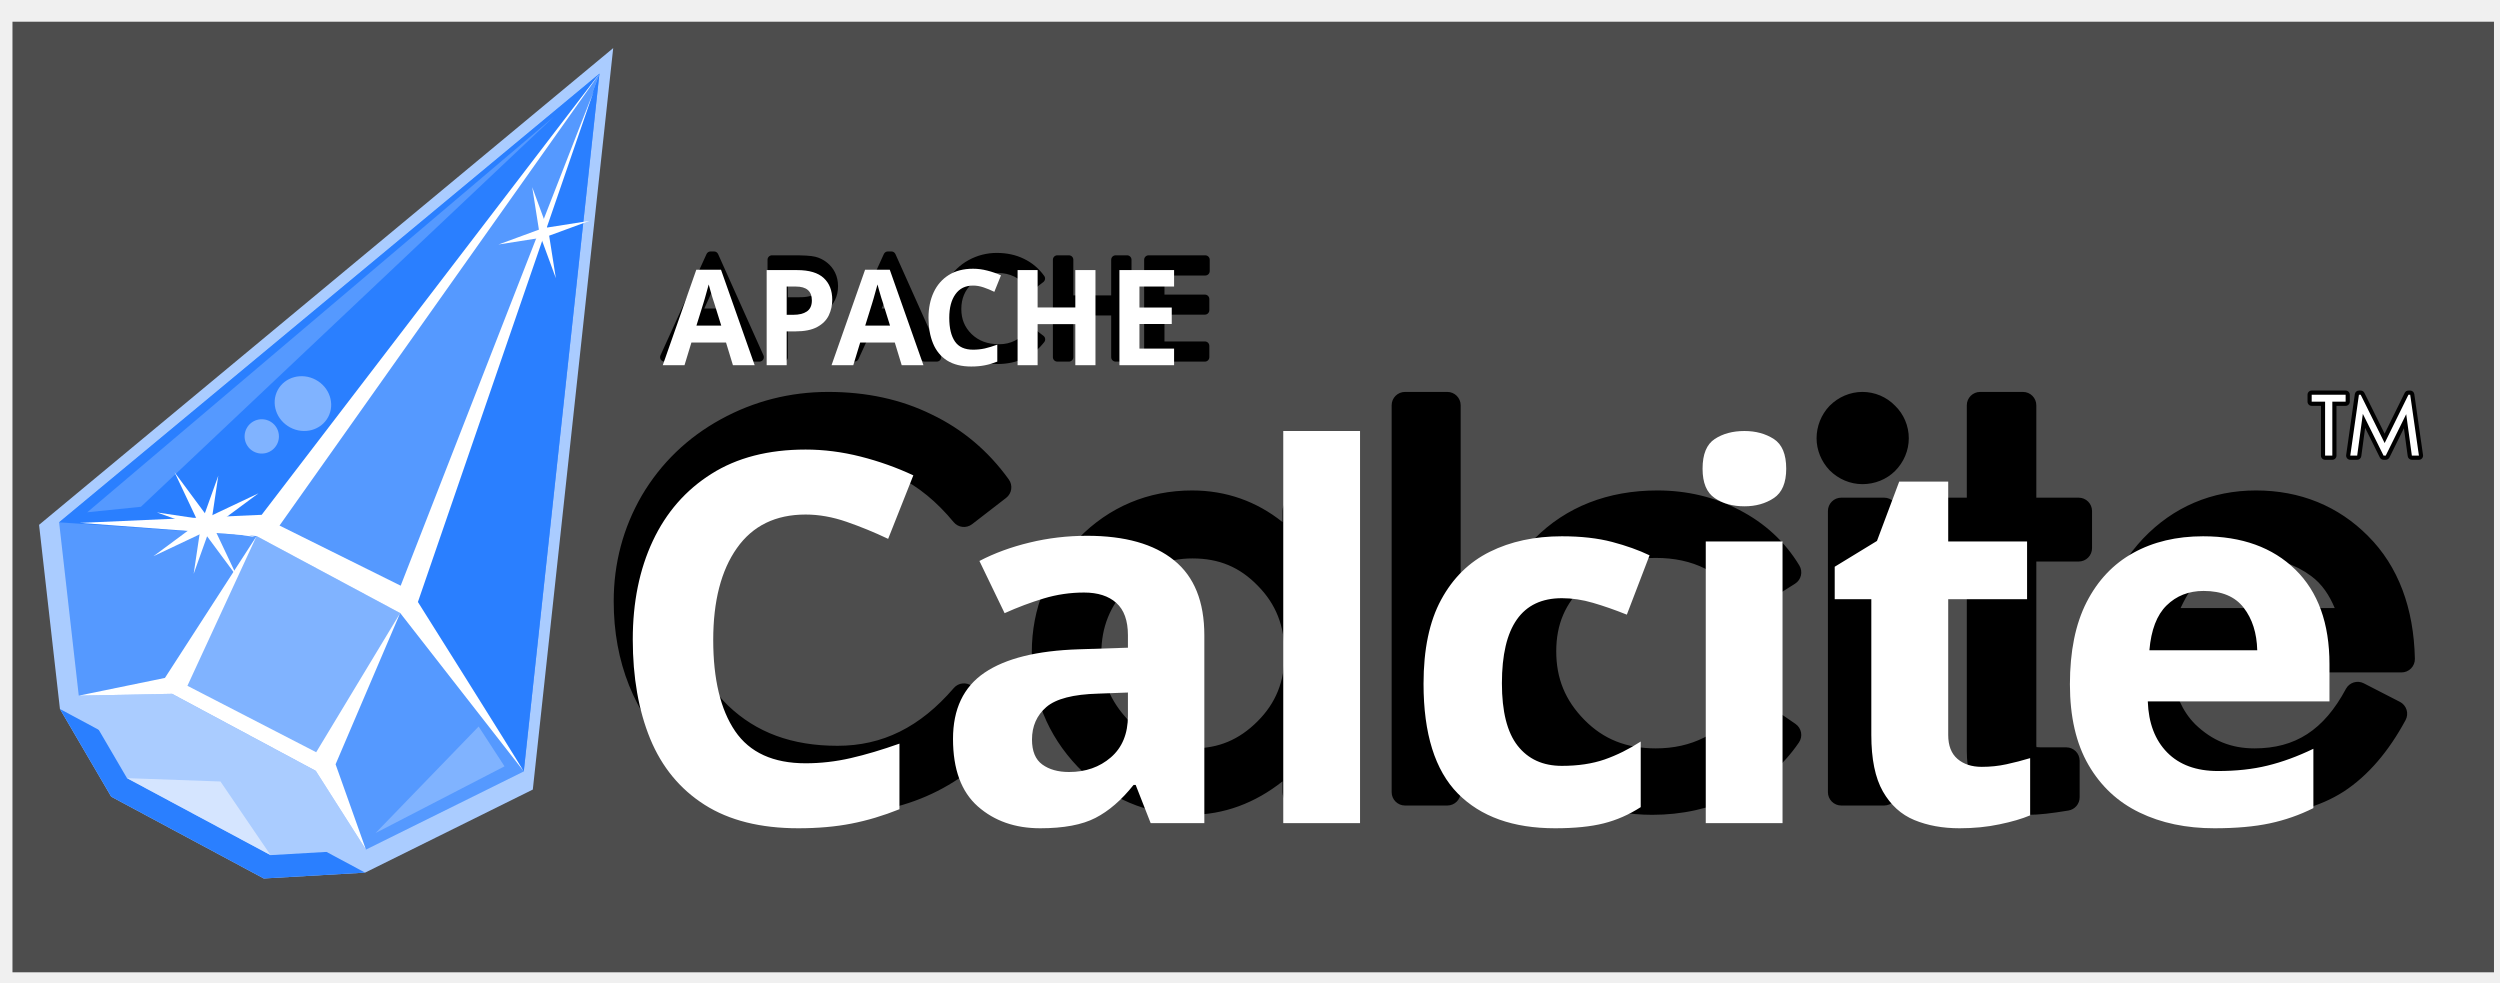
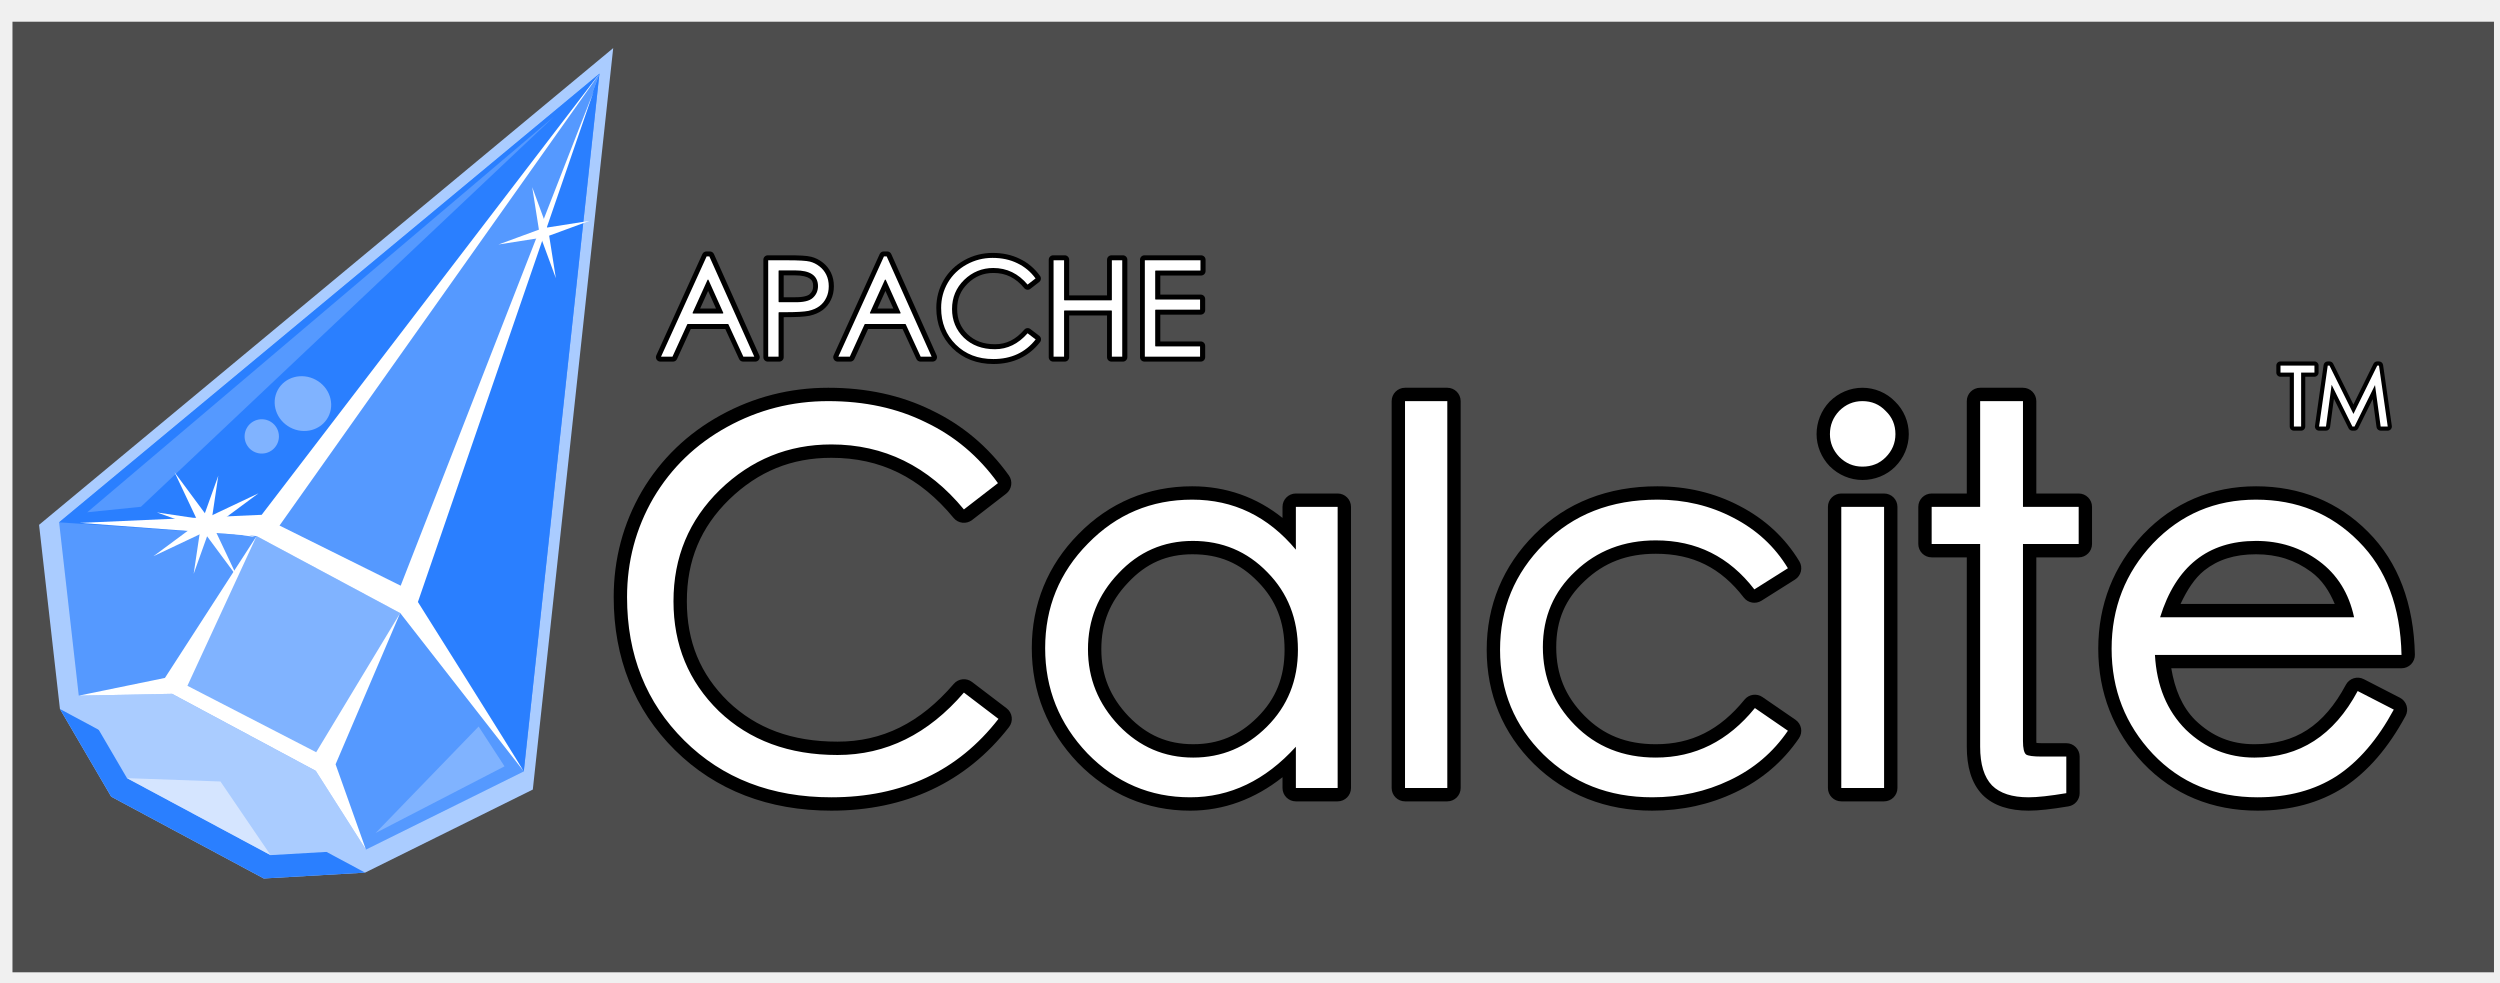
<svg xmlns="http://www.w3.org/2000/svg" xmlns:xlink="http://www.w3.org/1999/xlink" width="318mm" height="125mm" viewBox="0 0 318 125" version="1.1" id="svg8">
  <defs id="defs2" />
  <g id="layer1" transform="translate(0,-172)">
    <rect style="opacity:1;fill:#4d4d4d;fill-opacity:1;fill-rule:nonzero;stroke:none;stroke-width:0.313;stroke-miterlimit:4;stroke-dasharray:none;stroke-opacity:1" id="rect2298" width="315.648" height="120.915" x="1.587" y="174.762" />
-     <path xlink:href="#text1538" style="font-style:normal;font-variant:normal;font-weight:600;font-stretch:normal;font-size:19.756px;line-height:1.25;font-family:'URW Gothic L';-inkscape-font-specification:'URW Gothic L Semi-Bold';letter-spacing:0px;word-spacing:0px;fill:#000000;fill-opacity:1;stroke:none;stroke-width:0.265" id="path2334" d="m 90.385,203.984 a 0.565,0.565 0 0 0 -0.514,0.33 l -5.859,12.885 a 0.565,0.565 0 0 0 0.514,0.799 h 1.609 a 0.565,0.565 0 0 0 0.514,-0.33 l 1.746,-3.818 h 4.389 l 1.762,3.82 a 0.565,0.565 0 0 0 0.514,0.328 h 1.541 a 0.565,0.565 0 0 0 0.516,-0.795 l -5.775,-12.885 a 0.565,0.565 0 0 0 -0.516,-0.334 z m 22.555,0 a 0.565,0.565 0 0 0 -0.514,0.33 l -5.857,12.885 a 0.565,0.565 0 0 0 0.514,0.799 h 1.607 a 0.565,0.565 0 0 0 0.514,-0.33 l 1.746,-3.818 h 4.391 l 1.76,3.82 a 0.565,0.565 0 0 0 0.514,0.328 h 1.541 a 0.565,0.565 0 0 0 0.516,-0.795 l -5.773,-12.885 a 0.565,0.565 0 0 0 -0.516,-0.334 z m 13.855,0.186 c -1.275,0 -2.483,0.31 -3.59,0.918 -1.11,0.61 -2,1.465 -2.637,2.543 a 0.565,0.565 0 0 0 -0.002,0.004 c -0.624,1.077 -0.939,2.269 -0.939,3.535 0,2.021 0.692,3.765 2.047,5.107 1.358,1.346 3.14,2.025 5.223,2.025 2.464,0 4.502,-0.949 5.932,-2.791 a 0.565,0.565 0 0 0 -0.102,-0.795 l -1.133,-0.865 a 0.565,0.565 0 0 0 -0.771,0.082 c -1.092,1.27 -2.293,1.854 -3.723,1.854 -1.476,0 -2.604,-0.425 -3.5,-1.279 l -0.002,-0.002 c -6.7e-4,-6.4e-4 -0.001,-0.001 -0.002,-0.002 -0.891,-0.873 -1.316,-1.898 -1.316,-3.199 0,-1.312 0.437,-2.356 1.355,-3.254 0.934,-0.902 1.984,-1.33 3.262,-1.33 1.572,0 2.831,0.612 3.918,1.93 a 0.565,0.565 0 0 0 0.781,0.088 l 1.117,-0.863 a 0.565,0.565 0 0 0 0.113,-0.777 c -0.682,-0.949 -1.55,-1.684 -2.58,-2.176 l -0.004,-0.002 c -1.022,-0.504 -2.18,-0.75 -3.447,-0.75 z m -28.6,0.305 a 0.565,0.565 0 0 0 -0.564,0.564 v 12.395 a 0.565,0.565 0 0 0 0.564,0.564 h 1.455 a 0.565,0.565 0 0 0 0.564,-0.564 v -5.09 h 0.182 c 1.449,0 2.453,-0.049 3.107,-0.18 a 0.565,0.565 0 0 0 0.01,-0.004 c 0.626,-0.138 1.178,-0.368 1.637,-0.705 a 0.565,0.565 0 0 0 0.002,-0.002 c 0.465,-0.346 0.829,-0.793 1.07,-1.312 0.253,-0.522 0.377,-1.108 0.377,-1.732 0,-0.627 -0.124,-1.215 -0.379,-1.738 -0.25,-0.512 -0.606,-0.95 -1.055,-1.295 -4.7e-4,-3.7e-4 -0.001,3.7e-4 -0.002,0 -0.432,-0.34 -0.92,-0.583 -1.447,-0.715 -0.589,-0.147 -1.523,-0.186 -2.982,-0.186 z m 36.297,0 a 0.565,0.565 0 0 0 -0.564,0.564 v 12.395 a 0.565,0.565 0 0 0 0.564,0.564 h 1.473 a 0.565,0.565 0 0 0 0.564,-0.564 v -5.311 h 4.814 v 5.311 a 0.565,0.565 0 0 0 0.564,0.564 h 1.457 a 0.565,0.565 0 0 0 0.564,-0.564 v -12.395 a 0.565,0.565 0 0 0 -0.564,-0.564 h -1.457 a 0.565,0.565 0 0 0 -0.564,0.564 v 4.533 h -4.814 v -4.533 a 0.565,0.565 0 0 0 -0.564,-0.564 z m 11.609,0 a 0.565,0.565 0 0 0 -0.564,0.564 v 12.395 a 0.565,0.565 0 0 0 0.564,0.564 h 7.162 a 0.565,0.565 0 0 0 0.564,-0.564 v -1.439 a 0.565,0.565 0 0 0 -0.564,-0.564 h -5.143 v -3.408 h 5.143 a 0.565,0.565 0 0 0 0.564,-0.564 v -1.422 a 0.565,0.565 0 0 0 -0.564,-0.564 h -5.143 v -2.428 h 5.193 a 0.565,0.565 0 0 0 0.564,-0.564 v -1.439 a 0.565,0.565 0 0 0 -0.564,-0.564 z m -45.887,2.551 h 1.469 c 0.884,0 1.487,0.163 1.816,0.387 0.329,0.224 0.463,0.476 0.463,0.98 0,0.439 -0.131,0.735 -0.445,1.023 a 0.565,0.565 0 0 0 -0.006,0.006 c -0.211,0.199 -0.842,0.408 -1.918,0.387 a 0.565,0.565 0 0 0 -0.012,0 h -1.367 z m -9.613,1.979 1.01,2.244 h -2.027 z m 22.555,0 1.01,2.244 h -2.027 z" />
-     <text xml:space="preserve" style="font-style:normal;font-variant:normal;font-weight:600;font-stretch:normal;font-size:19.756px;line-height:1.25;font-family:'URW Gothic L';-inkscape-font-specification:'URW Gothic L Semi-Bold';letter-spacing:0px;word-spacing:0px;fill:#ffffff;fill-opacity:1;stroke:none;stroke-width:0.265;" x="84.306" y="218.45" id="text1538">
-       <tspan x="84.306" y="218.45" style="font-style:normal;font-variant:normal;font-weight:bold;font-stretch:normal;font-size:16.933px;font-family:'Heiti TC';-inkscape-font-specification:'Heiti TC Bold';fill:#ffffff;stroke-width:0.265;fill-opacity:1;" id="tspan1540">APACHE</tspan>
-     </text>
-     <path xlink:href="#text1546" style="font-style:normal;font-variant:normal;font-weight:normal;font-stretch:normal;font-size:65.617px;line-height:1.25;font-family:Silom;-inkscape-font-specification:Silom;letter-spacing:0px;word-spacing:0px;fill:#000000;fill-opacity:1;stroke:none;stroke-width:0.265" id="path1569" d="m 105.352,223.551 c -4.593,0 -8.881,1.094 -12.861,3.281 -3.981,2.187 -7.108,5.205 -9.383,9.055 -2.231,3.85 -3.346,8.05 -3.346,12.6 0,7.349 2.428,13.428 7.283,18.24 4.856,4.812 11.09,7.219 18.701,7.219 9.011,0 16.098,-3.325 21.26,-9.975 l -4.396,-3.346 c -4.549,5.293 -9.908,7.939 -16.076,7.939 -6.168,0 -11.199,-1.86 -15.092,-5.578 -3.85,-3.762 -5.775,-8.421 -5.775,-13.977 0,-5.599 1.969,-10.322 5.906,-14.172 3.981,-3.85 8.706,-5.775 14.174,-5.775 6.693,0 12.314,2.756 16.863,8.268 l 4.33,-3.346 c -2.45,-3.412 -5.511,-5.992 -9.186,-7.742 -3.631,-1.794 -7.765,-2.691 -12.402,-2.691 z m 73.365,0 v 49.213 h 5.381 v -49.213 z m 58.184,0 c -1.137,0 -2.122,0.417 -2.953,1.248 -0.787,0.831 -1.182,1.814 -1.182,2.951 10e-6,1.094 0.394,2.058 1.182,2.889 0.831,0.831 1.816,1.246 2.953,1.246 1.181,0 2.166,-0.394 2.953,-1.182 0.831,-0.831 1.246,-1.816 1.246,-2.953 0,-1.181 -0.415,-2.164 -1.246,-2.951 -0.787,-0.831 -1.772,-1.248 -2.953,-1.248 z m 14.975,0 v 13.451 h -6.168 v 4.725 h 6.168 v 25.787 c 0,2.231 0.504,3.872 1.51,4.922 1.006,1.006 2.558,1.51 4.658,1.51 1.094,0 2.689,-0.175 4.789,-0.525 v -4.658 h -3.148 c -1.05,0 -1.706,-0.089 -1.969,-0.264 -0.262,-0.219 -0.395,-0.786 -0.395,-1.705 v -25.066 h 7.088 v -4.725 h -7.088 v -13.451 z m -100.23,12.533 c -5.206,0 -9.623,1.86 -13.254,5.578 -3.631,3.675 -5.447,8.115 -5.447,13.32 0,5.162 1.794,9.623 5.381,13.385 3.631,3.718 7.984,5.578 13.059,5.578 5.074,0 9.558,-2.145 13.451,-6.432 v 5.25 h 5.314 v -35.762 h -5.314 v 5.447 c -3.543,-4.243 -7.94,-6.365 -13.189,-6.365 z m 59.174,0 c -5.905,0 -10.717,1.881 -14.436,5.643 -3.718,3.718 -5.578,8.202 -5.578,13.451 0,5.249 1.837,9.69 5.512,13.32 3.718,3.631 8.334,5.447 13.846,5.447 3.543,0 6.823,-0.722 9.842,-2.166 3.062,-1.444 5.535,-3.543 7.416,-6.299 l -4.199,-2.887 c -3.412,4.199 -7.613,6.299 -12.6,6.299 -4.156,0 -7.589,-1.379 -10.301,-4.135 -2.712,-2.756 -4.068,-6.059 -4.068,-9.908 0,-3.85 1.377,-7.064 4.133,-9.645 2.756,-2.625 6.168,-3.938 10.236,-3.938 5.162,0 9.34,2.079 12.533,6.234 l 4.266,-2.691 c -1.662,-2.756 -3.98,-4.899 -6.955,-6.43 -2.931,-1.531 -6.147,-2.297 -9.646,-2.297 z m 76.15,0 c -5.206,0 -9.58,1.86 -13.123,5.578 -3.5,3.718 -5.248,8.179 -5.248,13.385 0,5.206 1.748,9.668 5.248,13.387 3.5,3.675 7.94,5.512 13.32,5.512 3.893,0 7.239,-0.898 10.039,-2.691 2.8,-1.837 5.229,-4.659 7.285,-8.465 l -4.594,-2.361 c -3.018,5.643 -7.393,8.465 -13.123,8.465 -3.368,0 -6.279,-1.181 -8.729,-3.543 -2.406,-2.406 -3.717,-5.579 -3.936,-9.516 h 31.363 c -0.131,-6.124 -1.946,-10.936 -5.445,-14.436 -3.5,-3.543 -7.853,-5.314 -13.059,-5.314 z m -52.76,0.918 v 35.762 h 5.447 v -35.762 z m -82.498,4.332 c 3.762,0 6.933,1.334 9.514,4.002 2.581,2.625 3.871,5.905 3.871,9.842 0,3.893 -1.313,7.153 -3.938,9.777 -2.625,2.625 -5.752,3.938 -9.383,3.938 -3.675,0 -6.825,-1.356 -9.449,-4.068 -2.625,-2.756 -3.936,-5.993 -3.936,-9.711 10e-6,-3.718 1.29,-6.934 3.871,-9.646 2.581,-2.756 5.731,-4.133 9.449,-4.133 z m 135.258,0 c 3.018,0 5.687,0.853 8.006,2.559 2.318,1.706 3.807,4.09 4.463,7.152 h -24.672 c 2.012,-6.474 6.079,-9.711 12.203,-9.711 z" />
-     <path xlink:href="#text1546" style="font-style:normal;font-variant:normal;font-weight:bold;font-stretch:normal;font-size:65.617px;line-height:1.25;font-family:'Heiti TC';-inkscape-font-specification:'Heiti TC Bold';letter-spacing:0px;word-spacing:0px;fill:#000000;fill-opacity:1;stroke:none;stroke-width:0.265" id="path2332" d="m 105.352,221.852 c -4.863,0 -9.457,1.17 -13.68,3.49 -4.23,2.324 -7.603,5.578 -10.027,9.68 a 1.7,1.7 0 0 0 -0.008,0.014 c -2.377,4.101 -3.574,8.624 -3.574,13.451 0,7.723 2.622,14.331 7.785,19.447 5.171,5.124 11.929,7.711 19.898,7.711 9.43,0 17.146,-3.603 22.602,-10.631 a 1.7,1.7 0 0 0 -0.312,-2.396 l -4.396,-3.346 a 1.7,1.7 0 0 0 -2.318,0.246 c -4.302,5.005 -9.105,7.348 -14.787,7.348 -5.823,0 -10.344,-1.698 -13.912,-5.104 -3.544,-3.468 -5.256,-7.594 -5.256,-12.752 0,-5.197 1.751,-9.389 5.389,-12.949 3.701,-3.579 7.923,-5.299 12.992,-5.299 6.226,0 11.264,2.454 15.553,7.65 a 1.7,1.7 0 0 0 2.35,0.264 l 4.33,-3.346 a 1.7,1.7 0 0 0 0.342,-2.338 c -2.601,-3.623 -5.9,-6.404 -9.822,-8.275 -3.887,-1.918 -8.293,-2.865 -13.146,-2.865 z m 73.365,0 a 1.7,1.7 0 0 0 -1.699,1.699 v 49.213 a 1.7,1.7 0 0 0 1.699,1.699 h 5.381 a 1.7,1.7 0 0 0 1.699,-1.699 v -49.213 a 1.7,1.7 0 0 0 -1.699,-1.699 z m 58.184,0 c -1.553,0 -3.049,0.641 -4.154,1.746 a 1.7,1.7 0 0 0 -0.033,0.031 c -1.053,1.111 -1.646,2.591 -1.646,4.121 1e-5,1.502 0.603,2.957 1.646,4.059 a 1.7,1.7 0 0 0 0.033,0.031 c 1.106,1.106 2.603,1.744 4.154,1.744 1.559,0 3.066,-0.592 4.154,-1.68 1.106,-1.106 1.744,-2.603 1.744,-4.154 0,-1.563 -0.633,-3.07 -1.75,-4.146 -1.077,-1.117 -2.583,-1.752 -4.148,-1.752 z m 14.975,0 a 1.7,1.7 0 0 0 -1.699,1.699 v 11.752 h -4.469 a 1.7,1.7 0 0 0 -1.699,1.699 v 4.725 a 1.7,1.7 0 0 0 1.699,1.699 h 4.469 v 24.088 c 0,2.487 0.56,4.614 1.982,6.098 a 1.7,1.7 0 0 0 0.025,0.025 c 1.424,1.424 3.488,2.008 5.859,2.008 1.275,0 2.922,-0.189 5.068,-0.547 a 1.7,1.7 0 0 0 1.42,-1.678 v -4.658 a 1.7,1.7 0 0 0 -1.699,-1.699 h -3.148 c -0.293,0 -0.448,-0.02 -0.646,-0.033 -0.006,-0.097 -0.018,-0.114 -0.018,-0.236 v -23.367 h 5.389 a 1.7,1.7 0 0 0 1.699,-1.699 v -4.725 a 1.7,1.7 0 0 0 -1.699,-1.699 h -5.389 v -11.752 a 1.7,1.7 0 0 0 -1.699,-1.699 z m -100.23,12.533 c -5.607,0 -10.55,2.079 -14.463,6.082 -0.001,0.001 -0.003,0.003 -0.004,0.004 -0.001,0.001 -0.003,0.003 -0.004,0.004 -3.908,3.959 -5.93,8.911 -5.93,14.508 0,5.556 1.995,10.516 5.85,14.559 a 1.7,1.7 0 0 0 0.014,0.014 c 3.907,4.002 8.786,6.09 14.275,6.09 4.295,0 8.256,-1.488 11.752,-4.256 v 1.375 a 1.7,1.7 0 0 0 1.699,1.699 h 5.314 a 1.7,1.7 0 0 0 1.699,-1.699 v -35.762 a 1.7,1.7 0 0 0 -1.699,-1.699 h -5.314 a 1.7,1.7 0 0 0 -1.699,1.699 v 1.406 c -3.289,-2.639 -7.18,-4.023 -11.49,-4.023 z m 59.174,0 c -6.263,0 -11.603,2.063 -15.637,6.141 -4.001,4.001 -6.076,9.002 -6.076,14.652 0,5.646 2.05,10.611 6.016,14.529 a 1.7,1.7 0 0 0 0.008,0.008 c 4.019,3.924 9.148,5.93 15.033,5.93 3.771,0 7.317,-0.776 10.566,-2.328 l 0.002,-0.002 c 3.317,-1.564 6.049,-3.879 8.094,-6.875 a 1.7,1.7 0 0 0 -0.441,-2.359 l -4.199,-2.887 a 1.7,1.7 0 0 0 -2.281,0.328 c -3.156,3.885 -6.771,5.672 -11.281,5.672 -3.78,0 -6.682,-1.18 -9.09,-3.627 -2.435,-2.474 -3.58,-5.267 -3.58,-8.717 0,-3.444 1.148,-6.112 3.596,-8.404 a 1.7,1.7 0 0 0 0.01,-0.01 c 2.453,-2.337 5.362,-3.469 9.064,-3.469 4.705,0 8.262,1.765 11.186,5.57 a 1.7,1.7 0 0 0 2.254,0.402 l 4.266,-2.691 a 1.7,1.7 0 0 0 0.549,-2.316 c -1.82,-3.017 -4.399,-5.395 -7.623,-7.057 l -0.002,-0.002 c -3.176,-1.659 -6.685,-2.488 -10.432,-2.488 z m 76.15,0 c -5.61,0 -10.524,2.086 -14.354,6.105 a 1.7,1.7 0 0 0 -0.008,0.006 c -3.771,4.007 -5.709,8.965 -5.709,14.551 0,5.586 1.938,10.546 5.709,14.553 a 1.7,1.7 0 0 0 0.008,0.006 c 3.8,3.99 8.783,6.039 14.551,6.039 4.155,0 7.854,-0.973 10.955,-2.959 a 1.7,1.7 0 0 0 0.018,-0.01 c 3.09,-2.028 5.693,-5.089 7.848,-9.078 a 1.7,1.7 0 0 0 -0.719,-2.32 l -4.594,-2.361 a 1.7,1.7 0 0 0 -2.275,0.709 c -2.807,5.249 -6.453,7.568 -11.625,7.568 -2.967,0 -5.372,-0.975 -7.539,-3.061 -1.694,-1.7 -2.599,-3.943 -3.049,-6.6 h 29.287 a 1.7,1.7 0 0 0 1.699,-1.736 c -0.138,-6.441 -2.101,-11.757 -5.943,-15.6 -3.795,-3.839 -8.672,-5.812 -14.26,-5.812 z m -52.76,0.918 a 1.7,1.7 0 0 0 -1.699,1.699 v 35.762 a 1.7,1.7 0 0 0 1.699,1.699 h 5.447 a 1.7,1.7 0 0 0 1.699,-1.699 v -35.762 a 1.7,1.7 0 0 0 -1.699,-1.699 z m -82.498,7.73 c 3.36,0 5.997,1.113 8.291,3.484 a 1.7,1.7 0 0 0 0.01,0.01 c 2.283,2.322 3.385,5.085 3.385,8.65 0,3.511 -1.112,6.249 -3.439,8.576 -2.348,2.348 -4.961,3.439 -8.182,3.439 -3.254,0 -5.875,-1.123 -8.223,-3.547 -2.358,-2.478 -3.463,-5.217 -3.463,-8.533 1e-5,-3.325 1.089,-6.044 3.402,-8.475 a 1.7,1.7 0 0 0 0.01,-0.01 c 2.302,-2.458 4.91,-3.596 8.209,-3.596 z m 135.258,0 c 2.698,0 4.963,0.731 6.998,2.229 1.412,1.039 2.321,2.451 3.01,4.084 h -19.609 c 0.834,-1.782 1.797,-3.284 3.016,-4.254 1.708,-1.36 3.823,-2.059 6.586,-2.059 z" />
-     <text xml:space="preserve" style="font-style:normal;font-variant:normal;font-weight:bold;font-stretch:normal;font-size:65.617px;line-height:1.25;font-family:'Heiti TC';-inkscape-font-specification:'Heiti TC Bold';letter-spacing:0px;word-spacing:0px;fill:#ffffff;fill-opacity:1;stroke:none;stroke-width:0.265;" x="76.677" y="276.701" id="text1546">
-       <tspan id="tspan1544" x="76.677" y="276.701" style="font-style:normal;font-variant:normal;font-weight:bold;font-stretch:normal;font-size:65.617px;font-family:'Heiti TC';-inkscape-font-specification:'Heiti TC Bold';fill:#ffffff;stroke-width:0.265;fill-opacity:1;">Calcite<tspan style="font-style:normal;font-variant:normal;font-weight:bold;font-stretch:normal;font-size:14.111px;line-height:0.25;font-family:'Heiti TC';-inkscape-font-specification:'Heiti TC Bold';baseline-shift:super;fill:#ffffff;fill-opacity:1;" id="tspan1208" />
-       </tspan>
-     </text>
-     <path xlink:href="#text939" style="font-style:normal;font-variant:normal;font-weight:normal;font-stretch:normal;font-size:10.583px;line-height:1.25;font-family:Silom;-inkscape-font-specification:Silom;letter-spacing:0px;word-spacing:0px;fill:#ffe680;fill-opacity:1;stroke:none;stroke-width:0.265" id="path2357" d="m 294.047,222.207 v 0.889 h 1.705 v 6.859 h 0.92 v -6.859 h 1.693 v -0.889 z m 6.01,0 -1.102,7.748 h 0.879 l 0.719,-5.312 2.637,5.312 h 0.275 l 2.604,-5.271 0.719,5.271 h 0.9 l -1.111,-7.748 h -0.223 l -3.027,6.15 -3.047,-6.15 z" />
-     <path xlink:href="#text939" style="font-style:normal;font-variant:normal;font-weight:normal;font-stretch:normal;font-size:10.583px;line-height:1.25;font-family:Silom;-inkscape-font-specification:Silom;letter-spacing:0px;word-spacing:0px;fill:#000000;fill-opacity:1;stroke:none;stroke-width:0.265" id="path2359" d="m 294.047,221.678 a 0.529,0.529 0 0 0 -0.529,0.529 v 0.889 a 0.529,0.529 0 0 0 0.529,0.529 h 1.176 v 6.33 a 0.529,0.529 0 0 0 0.529,0.529 h 0.92 a 0.529,0.529 0 0 0 0.529,-0.529 V 223.625 h 1.164 a 0.529,0.529 0 0 0 0.529,-0.529 v -0.889 a 0.529,0.529 0 0 0 -0.529,-0.529 z m 6.01,0 a 0.529,0.529 0 0 0 -0.523,0.455 l -1.102,7.748 a 0.529,0.529 0 0 0 0.523,0.604 h 0.879 a 0.529,0.529 0 0 0 0.523,-0.459 l 0.488,-3.604 1.869,3.768 a 0.529,0.529 0 0 0 0.475,0.295 h 0.275 a 0.529,0.529 0 0 0 0.475,-0.295 l 1.838,-3.723 0.486,3.561 a 0.529,0.529 0 0 0 0.523,0.457 h 0.9 a 0.529,0.529 0 0 0 0.523,-0.604 l -1.111,-7.748 a 0.529,0.529 0 0 0 -0.523,-0.455 h -0.223 a 0.529,0.529 0 0 0 -0.475,0.295 l -2.555,5.189 -2.57,-5.189 a 0.529,0.529 0 0 0 -0.475,-0.295 z" />
-     <path style="font-style:normal;font-variant:normal;font-weight:normal;font-stretch:normal;font-size:10.583px;line-height:1.25;font-family:Silom;-inkscape-font-specification:Silom;letter-spacing:0px;word-spacing:0px;fill:#ffffff;fill-opacity:1;stroke:none;stroke-width:0.265" id="text939" d="m 294.047,222.207 v 0.889 h 1.705 v 6.859 h 0.92 v -6.859 h 1.693 v -0.889 z m 6.01,0 -1.102,7.748 h 0.879 l 0.719,-5.312 2.637,5.312 h 0.275 l 2.604,-5.271 0.719,5.271 h 0.9 l -1.111,-7.748 h -0.223 l -3.027,6.15 -3.047,-6.15 z" />
+     <g id="g919" transform="translate(-0.5291667)">
+       <path transform="translate(-6.4726667e-4,-7.8013333e-4)" d="m 290.607,217.975 a 0.529,0.529 0 0 0 -0.529,0.529 v 0.889 a 0.529,0.529 0 0 0 0.529,0.529 h 1.176 v 6.33 a 0.529,0.529 0 0 0 0.529,0.529 h 0.92 a 0.529,0.529 0 0 0 0.529,-0.529 v -6.33 h 1.164 a 0.529,0.529 0 0 0 0.529,-0.529 v -0.889 a 0.529,0.529 0 0 0 -0.529,-0.529 z m 6.01,0 a 0.529,0.529 0 0 0 -0.523,0.455 l -1.102,7.748 a 0.529,0.529 0 0 0 0.523,0.604 h 0.879 a 0.529,0.529 0 0 0 0.523,-0.459 l 0.488,-3.604 1.869,3.768 a 0.529,0.529 0 0 0 0.475,0.295 h 0.275 A 0.529,0.529 0 0 0 300.5,226.486 l 1.838,-3.723 0.486,3.561 a 0.529,0.529 0 0 0 0.523,0.457 h 0.9 a 0.529,0.529 0 0 0 0.523,-0.604 l -1.111,-7.748 a 0.529,0.529 0 0 0 -0.523,-0.455 h -0.223 a 0.529,0.529 0 0 0 -0.475,0.295 l -2.555,5.189 -2.57,-5.189 a 0.529,0.529 0 0 0 -0.475,-0.295 z" id="path2359" style="font-style:normal;font-variant:normal;font-weight:normal;font-stretch:normal;font-size:10.583px;line-height:1.25;font-family:Silom;-inkscape-font-specification:Silom;letter-spacing:0px;word-spacing:0px;fill:#000000;fill-opacity:1;stroke:none;stroke-width:0.265" xlink:href="#text939" />
+       <path transform="translate(-3.438936,-3.703387)" d="m 294.047,222.207 v 0.889 h 1.705 v 6.859 h 0.92 v -6.859 h 1.693 v -0.889 z m 6.01,0 -1.102,7.748 h 0.879 l 0.719,-5.312 2.637,5.312 h 0.275 l 2.604,-5.271 0.719,5.271 h 0.9 l -1.111,-7.748 h -0.223 l -3.027,6.15 -3.047,-6.15 z" id="text939" style="font-style:normal;font-variant:normal;font-weight:normal;font-stretch:normal;font-size:10.583px;line-height:1.25;font-family:Silom;-inkscape-font-specification:Silom;letter-spacing:0px;word-spacing:0px;fill:#ffffff;fill-opacity:1;stroke:none;stroke-width:0.265" />
+     </g>
    <g id="g2277" transform="rotate(28.16413,50.95853,228.3509)">
      <path style="opacity:1;fill:#aaccff;fill-opacity:1;fill-rule:nonzero;stroke:none;stroke-width:0.313;stroke-miterlimit:4;stroke-dasharray:none;stroke-opacity:1" d="m 72.769,278.659 -11.011,6.741 -11.011,-0.006 -11.011,-0.006 -11.011,-6.754 -13.399,-19.4 35.762,-87.933 35.501,87.975 z" id="path1365" />
      <path id="path1367" d="m 72.769,278.659 -11.011,6.741 -11.011,-0.006 -11.011,-0.006 -11.011,-6.754 44.043,0.025 z" style="opacity:1;fill:#2a7fff;fill-opacity:1;fill-rule:nonzero;stroke:none;stroke-width:0.313;stroke-miterlimit:4;stroke-dasharray:none;stroke-opacity:1" />
      <path id="path1308" d="m 71.481,276.029 -10.362,6.344 -10.362,-0.006 -10.362,-0.006 -10.362,-6.356 -12.61,-18.257 33.655,-82.752 33.41,82.792 z" style="opacity:1;fill:#aaccff;fill-opacity:1;fill-rule:nonzero;stroke:none;stroke-width:0.683;stroke-miterlimit:4;stroke-dasharray:none;stroke-opacity:1" />
      <path style="opacity:1;fill:#5599ff;fill-opacity:1;fill-rule:nonzero;stroke:none;stroke-width:0.683;stroke-miterlimit:4;stroke-dasharray:none;stroke-opacity:1" d="m 71.481,276.029 -10.362,-5.827 -10.362,-0.006 -10.362,-0.006 -10.362,5.815 -12.61,-18.257 33.655,-82.752 33.41,82.792 z" id="path1313" />
      <path id="path1315" d="m 61.119,247.448 -10.362,-0.006 -10.362,-0.006 -22.972,10.312 33.655,-82.752 33.41,82.792 z" style="opacity:1;fill:#2a7fff;fill-opacity:1;fill-rule:nonzero;stroke:none;stroke-width:0.683;stroke-miterlimit:4;stroke-dasharray:none;stroke-opacity:1" />
      <path id="path1319" d="m 61.119,270.202 -20.724,-0.012 v -22.754 l 10.683,-72.441 10.041,72.453 z" style="opacity:1;fill:#80b3ff;fill-opacity:1;fill-rule:nonzero;stroke:none;stroke-width:0.683;stroke-miterlimit:4;stroke-dasharray:none;stroke-opacity:1" />
      <path id="path1321" transform="matrix(0.2645833,0,0,0.2645833,0,156)" d="m 193.049,71.793 -40.377,273.791 39.164,0.023 39.164,0.021 z" style="opacity:1;fill:#5599ff;fill-opacity:1;fill-rule:nonzero;stroke:none;stroke-width:2.582;stroke-miterlimit:4;stroke-dasharray:none;stroke-opacity:1" />
      <path style="opacity:1;fill:#d5e5ff;fill-opacity:1;fill-rule:nonzero;stroke:none;stroke-width:0.683;stroke-miterlimit:4;stroke-dasharray:none;stroke-opacity:1" d="m 61.119,282.373 -20.724,-0.012 10.683,-5.237 z" id="path1345" />
      <path id="path1351" d="m 30.032,276.005 8.601,-7.161 1.761,-21.407 1.233,20.94 18.428,-0.281 1.063,-20.647 1.837,20.834 8.526,7.747 -10.362,-5.827 -20.724,-0.012 z" style="fill:#ffffff;fill-opacity:1;stroke:none;stroke-width:0.265px;stroke-linecap:butt;stroke-linejoin:miter;stroke-opacity:1" />
      <path id="path1353" d="m 19.804,256.557 19.884,-11.812 c 0,0 10.993,-67.236 11.39,-69.75 l -8.744,69.882 17.198,-0.529 -8.057,-67.104 10.967,67.897 c 0,0 19.665,11.191 22.046,12.646 l -23.369,-10.34 -20.724,-0.012 z" style="fill:#ffffff;stroke:none;stroke-width:0.265px;stroke-linecap:butt;stroke-linejoin:miter;stroke-opacity:1" />
      <path id="path1355" d="m 19.976,254.931 28.575,-72.364 -22.886,68.527 z" style="fill:#5599ff;fill-opacity:1;stroke:none;stroke-width:0.265px;stroke-linecap:butt;stroke-linejoin:miter;stroke-opacity:1" />
      <path id="path1357" d="m 71.57,273.584 10.451,-15.214 -5.292,-2.91 z" style="fill:#80b3ff;fill-opacity:1;stroke:none;stroke-width:0.265px;stroke-linecap:butt;stroke-linejoin:miter;stroke-opacity:1" />
      <ellipse ry="3.44" rx="3.638" cy="229.796" cx="37.637" id="path1359" style="opacity:1;fill:#80b3ff;fill-opacity:1;fill-rule:nonzero;stroke:none;stroke-width:0.755;stroke-miterlimit:4;stroke-dasharray:none;stroke-opacity:1" />
      <ellipse style="opacity:1;fill:#80b3ff;fill-opacity:1;fill-rule:nonzero;stroke:none;stroke-width:0.466;stroke-miterlimit:4;stroke-dasharray:none;stroke-opacity:1" id="ellipse1361" cx="34.991" cy="235.947" rx="2.183" ry="2.183" />
      <path transform="matrix(0.315671,0.2059889,-0.2059889,0.315671,69.11889,182.1221)" style="opacity:1;fill:#ffffff;fill-opacity:1;fill-rule:nonzero;stroke:none;stroke-width:0.313;stroke-miterlimit:4;stroke-dasharray:none;stroke-opacity:1" id="path2189" d="m 39.952,199.104 -18.725,2.565 -1.119,18.866 -2.565,-18.725 -18.866,-1.119 18.725,-2.565 1.119,-18.866 2.565,18.725 z" />
      <path d="m 39.952,199.104 -18.725,2.565 -1.119,18.866 -2.565,-18.725 -18.866,-1.119 18.725,-2.565 1.119,-18.866 2.565,18.725 z" id="path2193" style="opacity:1;fill:#ffffff;fill-opacity:1;fill-rule:nonzero;stroke:none;stroke-width:0.313;stroke-miterlimit:4;stroke-dasharray:none;stroke-opacity:1" transform="matrix(0.06411971,0.3049603,-0.3049603,0.06411971,93.76167,230.4951)" />
      <path transform="matrix(0.1882428,0.2202666,-0.2202666,0.1882428,94.80711,154.27)" d="m 39.952,199.104 -18.725,2.565 -1.119,18.866 -2.565,-18.725 -18.866,-1.119 18.725,-2.565 1.119,-18.866 2.565,18.725 z" id="path2219" style="opacity:1;fill:#ffffff;fill-opacity:1;fill-rule:nonzero;stroke:none;stroke-width:0.313;stroke-miterlimit:4;stroke-dasharray:none;stroke-opacity:1" />
    </g>
+     <g id="g923" transform="translate(-0.5291667)">
+       <path transform="translate(-0.6614583)" d="m 91.047,203.984 a 0.565,0.565 0 0 0 -0.514,0.33 l -5.859,12.885 a 0.565,0.565 0 0 0 0.514,0.799 h 1.607 a 0.565,0.565 0 0 0 0.514,-0.33 l 1.746,-3.818 h 4.391 l 1.76,3.82 a 0.565,0.565 0 0 0 0.514,0.328 h 1.541 a 0.565,0.565 0 0 0 0.516,-0.795 l -5.773,-12.885 a 0.565,0.565 0 0 0 -0.516,-0.334 z m 22.555,0 a 0.565,0.565 0 0 0 -0.514,0.33 l -5.859,12.885 a 0.565,0.565 0 0 0 0.514,0.799 h 1.609 a 0.565,0.565 0 0 0 0.514,-0.33 l 1.746,-3.818 H 116 l 1.762,3.82 a 0.565,0.565 0 0 0 0.514,0.328 h 1.541 a 0.565,0.565 0 0 0 0.516,-0.795 l -5.773,-12.885 a 0.565,0.565 0 0 0 -0.516,-0.334 z m 13.855,0.186 c -1.275,0 -2.483,0.31 -3.59,0.918 -1.11,0.61 -2,1.465 -2.637,2.543 a 0.565,0.565 0 0 0 -0.002,0.004 c -0.624,1.077 -0.939,2.269 -0.939,3.535 0,2.021 0.69,3.764 2.045,5.107 1.358,1.346 3.142,2.025 5.225,2.025 2.464,0 4.502,-0.949 5.932,-2.791 a 0.565,0.565 0 0 0 -0.104,-0.795 l -1.135,-0.865 a 0.565,0.565 0 0 0 -0.77,0.082 c -1.092,1.271 -2.291,1.854 -3.721,1.854 -1.476,0 -2.604,-0.425 -3.5,-1.279 l -0.002,-0.002 c -6.7e-4,-6.4e-4 -0.001,-0.001 -0.002,-0.002 -0.891,-0.873 -1.316,-1.898 -1.316,-3.199 0,-1.313 0.436,-2.356 1.354,-3.254 0.934,-0.902 1.986,-1.33 3.264,-1.33 1.572,0 2.828,0.612 3.916,1.93 a 0.565,0.565 0 0 0 0.781,0.088 l 1.117,-0.863 a 0.565,0.565 0 0 0 0.113,-0.777 c -0.681,-0.949 -1.548,-1.684 -2.578,-2.176 l -0.004,-0.002 c -1.022,-0.504 -2.18,-0.75 -3.447,-0.75 z m -28.602,0.305 a 0.565,0.565 0 0 0 -0.564,0.564 v 12.395 a 0.565,0.565 0 0 0 0.564,0.564 h 1.457 a 0.565,0.565 0 0 0 0.564,-0.564 v -5.09 h 0.18 c 1.449,0 2.455,-0.049 3.109,-0.18 a 0.565,0.565 0 0 0 0.01,-0.004 c 0.626,-0.138 1.176,-0.368 1.635,-0.705 a 0.565,0.565 0 0 0 0.002,-0.002 c 0.465,-0.345 0.831,-0.792 1.072,-1.312 0.253,-0.522 0.377,-1.108 0.377,-1.732 0,-0.627 -0.124,-1.215 -0.379,-1.738 -0.25,-0.513 -0.609,-0.951 -1.057,-1.295 -4.7e-4,-3.7e-4 -0.001,3.7e-4 -0.002,0 -0.432,-0.34 -0.92,-0.583 -1.447,-0.715 -0.588,-0.147 -1.521,-0.186 -2.98,-0.186 z m 36.299,0 a 0.565,0.565 0 0 0 -0.564,0.564 v 12.395 a 0.565,0.565 0 0 0 0.564,0.564 h 1.473 a 0.565,0.565 0 0 0 0.564,-0.564 v -5.311 h 4.814 v 5.311 a 0.565,0.565 0 0 0 0.564,0.564 h 1.457 a 0.565,0.565 0 0 0 0.564,-0.564 v -12.395 a 0.565,0.565 0 0 0 -0.564,-0.564 h -1.457 a 0.565,0.565 0 0 0 -0.564,0.564 v 4.533 h -4.814 v -4.533 a 0.565,0.565 0 0 0 -0.564,-0.564 z m 11.609,0 a 0.565,0.565 0 0 0 -0.564,0.564 v 12.395 a 0.565,0.565 0 0 0 0.564,0.564 h 7.162 a 0.565,0.565 0 0 0 0.564,-0.564 v -1.439 a 0.565,0.565 0 0 0 -0.564,-0.564 h -5.143 v -3.408 h 5.143 a 0.565,0.565 0 0 0 0.564,-0.564 v -1.422 a 0.565,0.565 0 0 0 -0.564,-0.564 h -5.143 v -2.428 h 5.193 a 0.565,0.565 0 0 0 0.564,-0.564 v -1.439 a 0.565,0.565 0 0 0 -0.564,-0.564 z m -45.887,2.551 h 1.467 c 0.884,0 1.487,0.163 1.816,0.387 0.33,0.224 0.465,0.476 0.465,0.98 0,0.439 -0.131,0.735 -0.445,1.023 a 0.565,0.565 0 0 0 -0.006,0.006 c -0.21,0.199 -0.844,0.408 -1.92,0.387 a 0.565,0.565 0 0 0 -0.012,0 h -1.365 z m -9.615,1.977 1.01,2.246 h -2.027 z m 22.557,0.002 1.01,2.244 h -2.027 z" id="path2334" style="font-style:normal;font-variant:normal;font-weight:600;font-stretch:normal;font-size:19.756px;line-height:1.25;font-family:'URW Gothic L';-inkscape-font-specification:'URW Gothic L Semi-Bold';letter-spacing:0px;word-spacing:0px;fill:#000000;fill-opacity:1;stroke:none;stroke-width:0.265" xlink:href="#text1538" />
+       <path xlink:href="#text1538" style="font-style:normal;font-variant:normal;font-weight:600;font-stretch:normal;font-size:19.756px;line-height:1.25;font-family:'URW Gothic L';-inkscape-font-specification:'URW Gothic L Semi-Bold';letter-spacing:0px;word-spacing:0px;fill:#ffffff;fill-opacity:1;stroke:none;stroke-width:0.265" id="path4737" d="m 91.092,204.617 -5.797,12.748 H 86.75 l 1.879,-4.109 a 0.068,0.068 0 0 1 0.062,-0.039 h 5.115 a 0.068,0.068 0 0 1 0.062,0.039 l 1.893,4.109 h 1.393 l -5.713,-12.748 z m 22.555,0 -5.797,12.748 h 1.457 l 1.879,-4.109 a 0.068,0.068 0 0 1 0.062,-0.039 h 5.113 a 0.068,0.068 0 0 1 0.062,0.039 l 1.895,4.109 h 1.393 l -5.713,-12.748 z m 13.811,0.186 c -1.174,0 -2.268,0.281 -3.285,0.84 -1.017,0.559 -1.815,1.327 -2.396,2.311 -0.57,0.983 -0.854,2.054 -0.854,3.217 0,1.881 0.619,3.429 1.859,4.658 1.24,1.229 2.827,1.842 4.777,1.842 2.284,0 4.07,-0.83 5.387,-2.494 l -1.027,-0.783 c -1.175,1.344 -2.565,2.027 -4.156,2.027 -1.605,0 -2.924,-0.487 -3.941,-1.459 -1.005,-0.983 -1.512,-2.207 -1.512,-3.656 0,-1.461 0.517,-2.702 1.545,-3.707 1.039,-1.004 2.278,-1.51 3.705,-1.51 1.725,0 3.182,0.711 4.359,2.111 l 1.014,-0.783 c -0.619,-0.845 -1.384,-1.488 -2.303,-1.926 a 0.068,0.068 0 0 1 -0.002,-0.002 c -0.927,-0.458 -1.982,-0.686 -3.17,-0.686 z m -28.533,0.305 v 12.258 h 1.32 v -5.586 a 0.068,0.068 0 0 1 0.068,-0.068 h 0.744 c 1.431,0 2.429,-0.058 2.982,-0.168 0.557,-0.123 1.022,-0.322 1.396,-0.598 0.386,-0.287 0.678,-0.646 0.877,-1.076 a 0.068,0.068 0 0 1 0.002,0 c 0.21,-0.43 0.314,-0.917 0.314,-1.461 0,-0.544 -0.105,-1.031 -0.314,-1.461 -0.21,-0.431 -0.503,-0.787 -0.879,-1.074 a 0.068,0.068 0 0 1 -0.002,0 c -0.365,-0.288 -0.767,-0.487 -1.209,-0.598 -0.435,-0.109 -1.385,-0.168 -2.828,-0.168 z m 36.299,0 v 12.258 h 1.336 v -5.807 a 0.068,0.068 0 0 1 0.068,-0.068 h 5.943 a 0.068,0.068 0 0 1 0.068,0.068 v 5.807 h 1.32 v -12.258 h -1.32 v 5.029 a 0.068,0.068 0 0 1 -0.068,0.068 h -5.943 a 0.068,0.068 0 0 1 -0.068,-0.068 v -5.029 z m 11.609,0 v 12.258 h 7.025 v -1.303 h -5.639 a 0.068,0.068 0 0 1 -0.068,-0.068 v -4.537 a 0.068,0.068 0 0 1 0.068,-0.068 h 5.639 v -1.285 h -5.639 a 0.068,0.068 0 0 1 -0.068,-0.068 v -3.557 a 0.068,0.068 0 0 1 0.068,-0.068 h 5.689 v -1.303 z m -46.531,1.285 a 0.068,0.068 0 0 1 0.012,0 h 2.031 c 0.956,0 1.68,0.16 2.172,0.494 0.492,0.334 0.742,0.846 0.742,1.506 0,0.592 -0.219,1.093 -0.648,1.488 -0.43,0.406 -1.221,0.583 -2.369,0.561 h -1.928 a 0.068,0.068 0 0 1 -0.068,-0.068 v -3.912 a 0.068,0.068 0 0 1 0.057,-0.068 z m -9.045,1.17 a 0.068,0.068 0 0 1 0.072,0.041 l 1.881,4.182 a 0.068,0.068 0 0 1 -0.062,0.096 h -3.777 a 0.068,0.068 0 0 1 -0.062,-0.096 l 1.896,-4.182 a 0.068,0.068 0 0 1 0.053,-0.041 z m 22.557,0 a 0.068,0.068 0 0 1 0.072,0.041 l 1.879,4.182 a 0.068,0.068 0 0 1 -0.062,0.096 h -3.775 a 0.068,0.068 0 0 1 -0.062,-0.096 l 1.896,-4.182 a 0.068,0.068 0 0 1 0.053,-0.041 z" transform="translate(-0.6809796)" />
+     </g>
+   </g>
+   <g id="layer2">
+     <g id="g915" transform="translate(0,-0.5291667)">
+       <path transform="translate(13.49375,-208.2479)" d="m 91.857,258.1 c -4.863,0 -9.455,1.17 -13.678,3.49 -4.23,2.324 -7.605,5.577 -10.029,9.68 a 1.7,1.7 0 0 0 -0.008,0.014 c -2.377,4.101 -3.574,8.624 -3.574,13.451 0,7.723 2.622,14.331 7.785,19.447 5.171,5.124 11.929,7.711 19.898,7.711 9.43,0 17.146,-3.603 22.602,-10.631 a 1.7,1.7 0 0 0 -0.312,-2.396 l -4.396,-3.346 a 1.7,1.7 0 0 0 -2.318,0.246 c -4.302,5.005 -9.105,7.348 -14.787,7.348 -5.823,0 -10.344,-1.698 -13.912,-5.104 -3.544,-3.468 -5.254,-7.593 -5.254,-12.752 0,-5.198 1.749,-9.389 5.387,-12.949 3.701,-3.579 7.923,-5.299 12.992,-5.299 6.226,0 11.264,2.454 15.553,7.65 a 1.7,1.7 0 0 0 2.35,0.264 l 4.33,-3.346 a 1.7,1.7 0 0 0 0.342,-2.338 c -2.601,-3.623 -5.9,-6.404 -9.822,-8.275 -3.887,-1.918 -8.293,-2.865 -13.146,-2.865 z m 73.367,0 a 1.7,1.7 0 0 0 -1.699,1.699 v 49.213 a 1.7,1.7 0 0 0 1.699,1.699 h 5.379 a 1.7,1.7 0 0 0 1.699,-1.699 v -49.213 a 1.7,1.7 0 0 0 -1.699,-1.699 z m 58.182,0 c -1.551,0 -3.049,0.638 -4.154,1.744 a 1.7,1.7 0 0 0 -0.033,0.031 c -1.055,1.113 -1.645,2.595 -1.645,4.123 0,1.5 0.601,2.955 1.645,4.057 a 1.7,1.7 0 0 0 0.033,0.031 c 1.105,1.105 2.602,1.746 4.154,1.746 1.559,0 3.066,-0.592 4.154,-1.68 1.106,-1.106 1.744,-2.603 1.744,-4.154 0,-1.563 -0.632,-3.071 -1.75,-4.148 -1.078,-1.118 -2.585,-1.75 -4.148,-1.75 z m 14.975,0 a 1.7,1.7 0 0 0 -1.699,1.699 v 11.752 h -4.469 a 1.7,1.7 0 0 0 -1.699,1.699 v 4.725 a 1.7,1.7 0 0 0 1.699,1.699 h 4.469 v 24.088 c 0,2.487 0.56,4.614 1.982,6.098 a 1.7,1.7 0 0 0 0.025,0.025 c 1.424,1.424 3.488,2.008 5.859,2.008 1.275,0 2.924,-0.189 5.07,-0.547 a 1.7,1.7 0 0 0 1.42,-1.678 v -4.658 a 1.7,1.7 0 0 0 -1.699,-1.699 h -3.15 c -0.292,0 -0.446,-0.02 -0.645,-0.033 -0.005,-0.097 -0.018,-0.114 -0.018,-0.236 v -23.367 h 5.387 a 1.7,1.7 0 0 0 1.699,-1.699 V 273.25 a 1.7,1.7 0 0 0 -1.699,-1.699 h -5.387 v -11.752 a 1.7,1.7 0 0 0 -1.699,-1.699 z m -100.23,12.533 c -5.607,0 -10.55,2.079 -14.463,6.082 -0.001,0.001 -0.003,0.003 -0.004,0.004 -0.001,0.001 -0.003,0.003 -0.004,0.004 -3.907,3.958 -5.93,8.909 -5.93,14.506 0,5.556 1.995,10.517 5.85,14.561 a 1.7,1.7 0 0 0 0.014,0.014 c 3.907,4.002 8.786,6.09 14.275,6.09 4.295,0 8.256,-1.488 11.752,-4.256 v 1.375 a 1.7,1.7 0 0 0 1.699,1.699 h 5.314 a 1.7,1.7 0 0 0 1.699,-1.699 V 273.25 a 1.7,1.7 0 0 0 -1.699,-1.699 h -5.314 a 1.7,1.7 0 0 0 -1.699,1.699 v 1.406 c -3.289,-2.639 -7.18,-4.023 -11.49,-4.023 z m 59.174,0 c -6.263,0 -11.603,2.063 -15.637,6.141 -4.001,4.001 -6.074,9.002 -6.074,14.652 0,5.646 2.05,10.611 6.016,14.529 a 1.7,1.7 0 0 0 0.008,0.008 c 4.018,3.924 9.146,5.93 15.031,5.93 3.771,0 7.319,-0.776 10.568,-2.328 l 0.002,-0.002 c 3.317,-1.564 6.047,-3.879 8.092,-6.875 a 1.7,1.7 0 0 0 -0.441,-2.359 l -4.199,-2.887 a 1.7,1.7 0 0 0 -2.281,0.328 c -3.156,3.885 -6.771,5.672 -11.281,5.672 -3.78,10e-6 -6.682,-1.18 -9.09,-3.627 -2.435,-2.474 -3.58,-5.267 -3.58,-8.717 0,-3.444 1.149,-6.111 3.598,-8.404 a 1.7,1.7 0 0 0 0.01,-0.01 c 2.454,-2.337 5.36,-3.469 9.062,-3.469 4.705,1e-5 8.262,1.765 11.186,5.57 a 1.7,1.7 0 0 0 2.254,0.402 l 4.266,-2.691 a 1.7,1.7 0 0 0 0.549,-2.316 c -1.82,-3.017 -4.399,-5.395 -7.623,-7.057 l -0.002,-0.002 c -3.176,-1.659 -6.685,-2.488 -10.432,-2.488 z m 76.152,0 c -5.61,0 -10.524,2.086 -14.354,6.105 a 1.7,1.7 0 0 0 -0.008,0.006 c -3.771,4.006 -5.711,8.964 -5.711,14.551 0,5.587 1.94,10.546 5.711,14.553 a 1.7,1.7 0 0 0 0.008,0.006 c 3.799,3.989 8.781,6.039 14.549,6.039 4.155,0 7.856,-0.972 10.957,-2.959 a 1.7,1.7 0 0 0 0.018,-0.01 c 3.09,-2.028 5.691,-5.089 7.846,-9.078 a 1.7,1.7 0 0 0 -0.719,-2.32 l -4.594,-2.361 a 1.7,1.7 0 0 0 -2.275,0.709 c -2.807,5.249 -6.453,7.568 -11.625,7.568 -2.967,10e-6 -5.37,-0.975 -7.537,-3.061 -1.694,-1.7 -2.601,-3.943 -3.051,-6.6 h 29.289 a 1.7,1.7 0 0 0 1.699,-1.736 c -0.138,-6.441 -2.103,-11.757 -5.945,-15.6 -3.795,-3.838 -8.67,-5.812 -14.258,-5.812 z m -52.76,0.918 a 1.7,1.7 0 0 0 -1.699,1.699 v 35.762 a 1.7,1.7 0 0 0 1.699,1.699 h 5.445 a 1.7,1.7 0 0 0 1.699,-1.699 V 273.25 a 1.7,1.7 0 0 0 -1.699,-1.699 z m -82.5,7.73 c 3.36,0 5.997,1.113 8.291,3.484 a 1.7,1.7 0 0 0 0.01,0.01 c 2.283,2.322 3.385,5.085 3.385,8.65 0,3.512 -1.11,6.249 -3.438,8.576 -2.347,2.347 -4.963,3.439 -8.184,3.439 -3.254,10e-6 -5.873,-1.123 -8.221,-3.547 -2.358,-2.478 -3.465,-5.218 -3.465,-8.533 0,-3.325 1.089,-6.044 3.402,-8.475 a 1.7,1.7 0 0 0 0.01,-0.01 c 2.302,-2.458 4.91,-3.596 8.209,-3.596 z m 135.26,0 c 2.698,0 4.961,0.731 6.996,2.229 1.412,1.039 2.321,2.451 3.01,4.084 h -19.609 c 0.834,-1.781 1.798,-3.284 3.018,-4.254 1.709,-1.36 3.823,-2.059 6.586,-2.059 z" id="path2332" style="font-style:normal;font-variant:normal;font-weight:bold;font-stretch:normal;font-size:65.617px;line-height:1.25;font-family:'Heiti TC';-inkscape-font-specification:'Heiti TC Bold';letter-spacing:0px;word-spacing:0px;fill:#000000;fill-opacity:1;stroke:none;stroke-width:0.265" xlink:href="#text1546" />
+       <path transform="translate(13.49394,-208.2479)" d="m 91.857,259.799 c -4.593,0 -8.879,1.094 -12.859,3.281 -3.981,2.187 -7.11,5.205 -9.385,9.055 -2.231,3.85 -3.346,8.05 -3.346,12.6 0,7.349 2.428,13.428 7.283,18.24 4.856,4.812 11.09,7.219 18.701,7.219 9.011,0 16.098,-3.325 21.26,-9.975 l -4.396,-3.346 c -4.549,5.293 -9.908,7.939 -16.076,7.939 -6.168,0 -11.199,-1.86 -15.092,-5.578 -3.85,-3.762 -5.773,-8.421 -5.773,-13.977 0,-5.599 1.967,-10.322 5.904,-14.172 3.981,-3.85 8.706,-5.775 14.174,-5.775 6.693,0 12.314,2.756 16.863,8.268 l 4.33,-3.346 c -2.45,-3.412 -5.511,-5.992 -9.186,-7.742 -3.631,-1.794 -7.765,-2.691 -12.402,-2.691 z m 73.367,0 v 49.213 h 5.379 v -49.213 z m 58.182,0 c -1.137,0 -2.122,0.415 -2.953,1.246 -0.787,0.831 -1.18,1.816 -1.18,2.953 0,1.094 0.392,2.056 1.18,2.887 0.831,0.831 1.816,1.248 2.953,1.248 1.181,0 2.166,-0.394 2.953,-1.182 0.831,-0.831 1.246,-1.816 1.246,-2.953 0,-1.181 -0.415,-2.166 -1.246,-2.953 -0.787,-0.831 -1.772,-1.246 -2.953,-1.246 z m 14.975,0 V 273.25 h -6.168 v 4.725 h 6.168 v 25.787 c 0,2.231 0.504,3.872 1.51,4.922 1.006,1.006 2.558,1.51 4.658,1.51 1.094,0 2.691,-0.175 4.791,-0.525 v -4.658 h -3.15 c -1.05,0 -1.706,-0.089 -1.969,-0.264 -0.262,-0.219 -0.393,-0.786 -0.393,-1.705 v -25.066 h 7.086 V 273.25 h -7.086 v -13.451 z m -100.23,12.533 c -5.206,0 -9.623,1.86 -13.254,5.578 -3.631,3.675 -5.447,8.113 -5.447,13.318 0,5.162 1.794,9.625 5.381,13.387 3.631,3.718 7.984,5.578 13.059,5.578 5.074,0 9.558,-2.145 13.451,-6.432 v 5.25 h 5.314 V 273.25 h -5.314 v 5.447 c -3.543,-4.243 -7.94,-6.365 -13.189,-6.365 z m 59.174,0 c -5.905,0 -10.717,1.881 -14.436,5.643 -3.718,3.718 -5.576,8.202 -5.576,13.451 0,5.249 1.837,9.69 5.512,13.32 3.718,3.631 8.332,5.447 13.844,5.447 3.543,0 6.825,-0.722 9.844,-2.166 3.062,-1.444 5.533,-3.543 7.414,-6.299 l -4.199,-2.887 c -3.412,4.199 -7.613,6.299 -12.6,6.299 -4.156,10e-6 -7.589,-1.379 -10.301,-4.135 -2.712,-2.756 -4.068,-6.059 -4.068,-9.908 0,-3.85 1.379,-7.064 4.135,-9.645 2.756,-2.625 6.166,-3.938 10.234,-3.938 5.162,10e-6 9.34,2.079 12.533,6.234 l 4.266,-2.691 c -1.662,-2.756 -3.98,-4.899 -6.955,-6.43 -2.931,-1.531 -6.147,-2.297 -9.646,-2.297 z m 76.152,0 c -5.206,0 -9.58,1.86 -13.123,5.578 -3.5,3.718 -5.25,8.179 -5.25,13.385 0,5.206 1.75,9.668 5.25,13.387 3.5,3.675 7.938,5.512 13.318,5.512 3.893,0 7.241,-0.898 10.041,-2.691 2.8,-1.837 5.227,-4.659 7.283,-8.465 l -4.594,-2.361 c -3.018,5.643 -7.393,8.465 -13.123,8.465 -3.368,10e-6 -6.277,-1.181 -8.727,-3.543 -2.406,-2.406 -3.719,-5.579 -3.938,-9.516 h 31.365 c -0.131,-6.124 -1.948,-10.936 -5.447,-14.436 -3.5,-3.543 -7.851,-5.314 -13.057,-5.314 z M 220.717,273.25 v 35.762 h 5.445 V 273.25 Z m -82.5,4.332 c 3.762,0 6.933,1.334 9.514,4.002 2.581,2.625 3.871,5.905 3.871,9.842 0,3.893 -1.311,7.153 -3.936,9.777 -2.625,2.625 -5.754,3.938 -9.385,3.938 -3.675,10e-6 -6.823,-1.356 -9.447,-4.068 -2.625,-2.756 -3.938,-5.993 -3.938,-9.711 0,-3.718 1.29,-6.934 3.871,-9.646 2.581,-2.756 5.731,-4.133 9.449,-4.133 z m 135.26,0 c 3.018,0 5.685,0.853 8.004,2.559 2.318,1.706 3.807,4.09 4.463,7.152 h -24.672 c 2.012,-6.474 6.081,-9.711 12.205,-9.711 z" id="path1569" style="font-style:normal;font-variant:normal;font-weight:normal;font-stretch:normal;font-size:65.617px;line-height:1.25;font-family:Silom;-inkscape-font-specification:Silom;letter-spacing:0px;word-spacing:0px;fill:#ffffff;fill-opacity:1;stroke:none;stroke-width:0.265" xlink:href="#text1546" />
+     </g>
  </g>
</svg>
